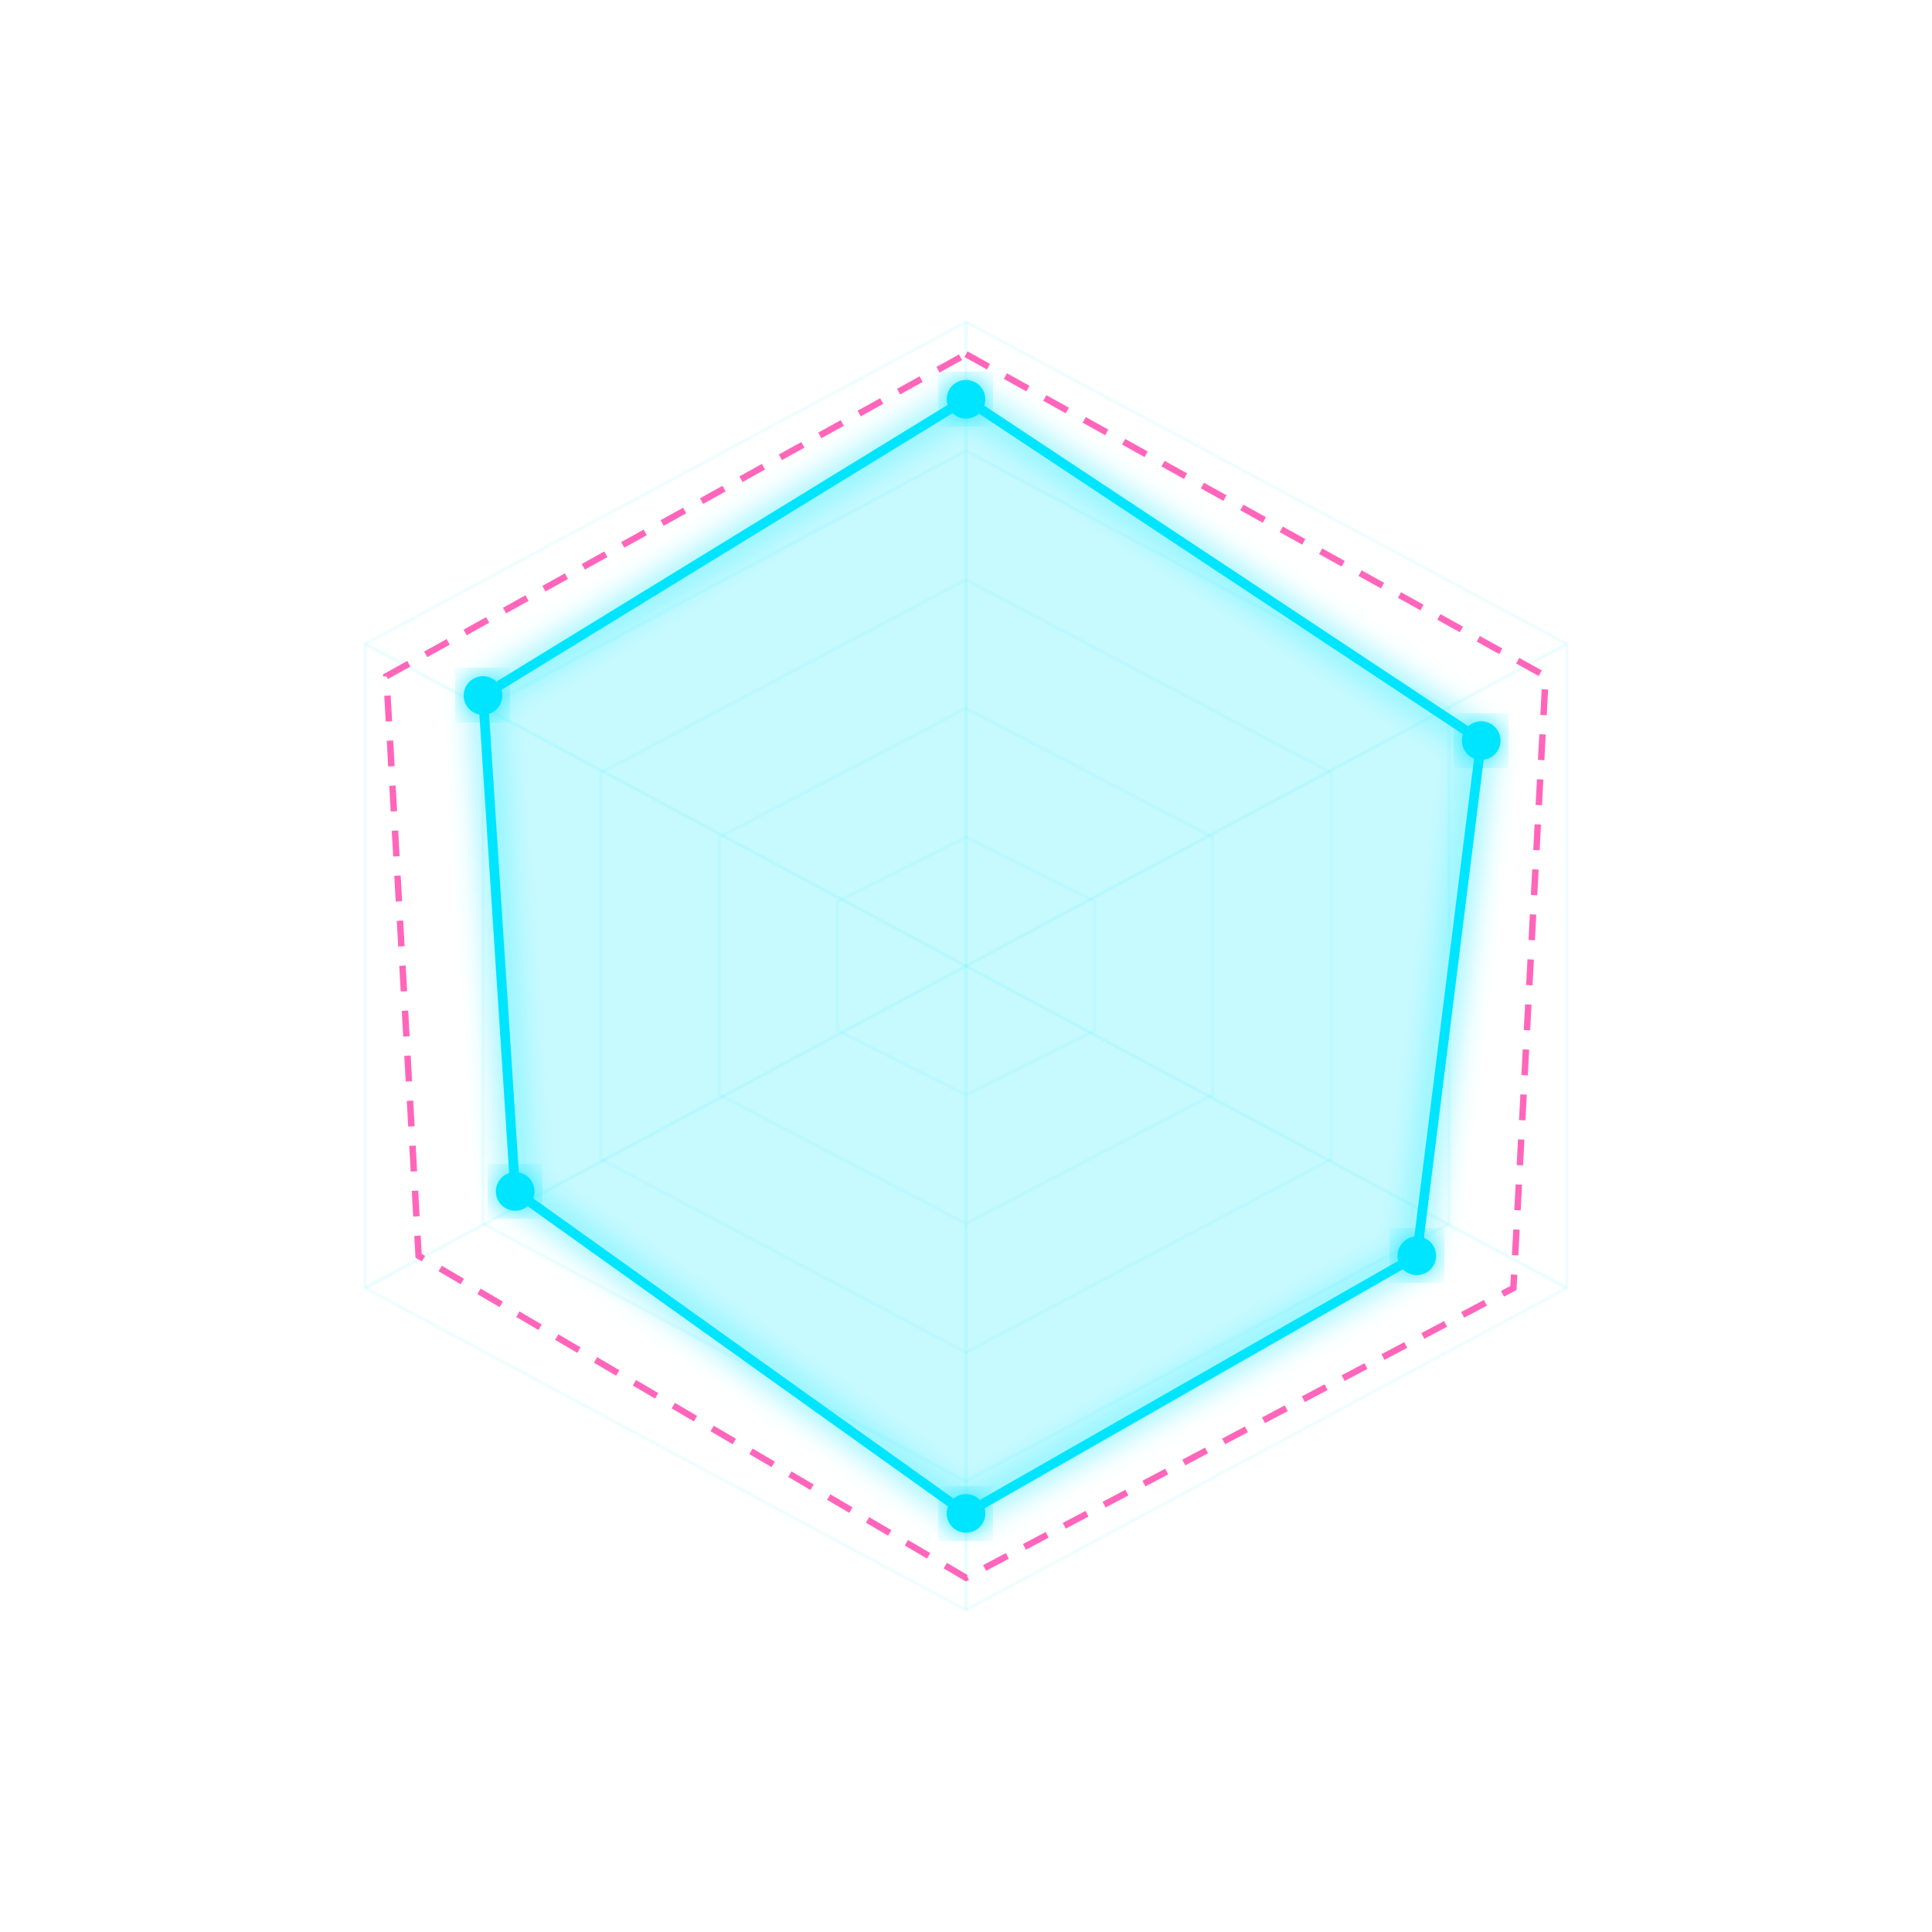
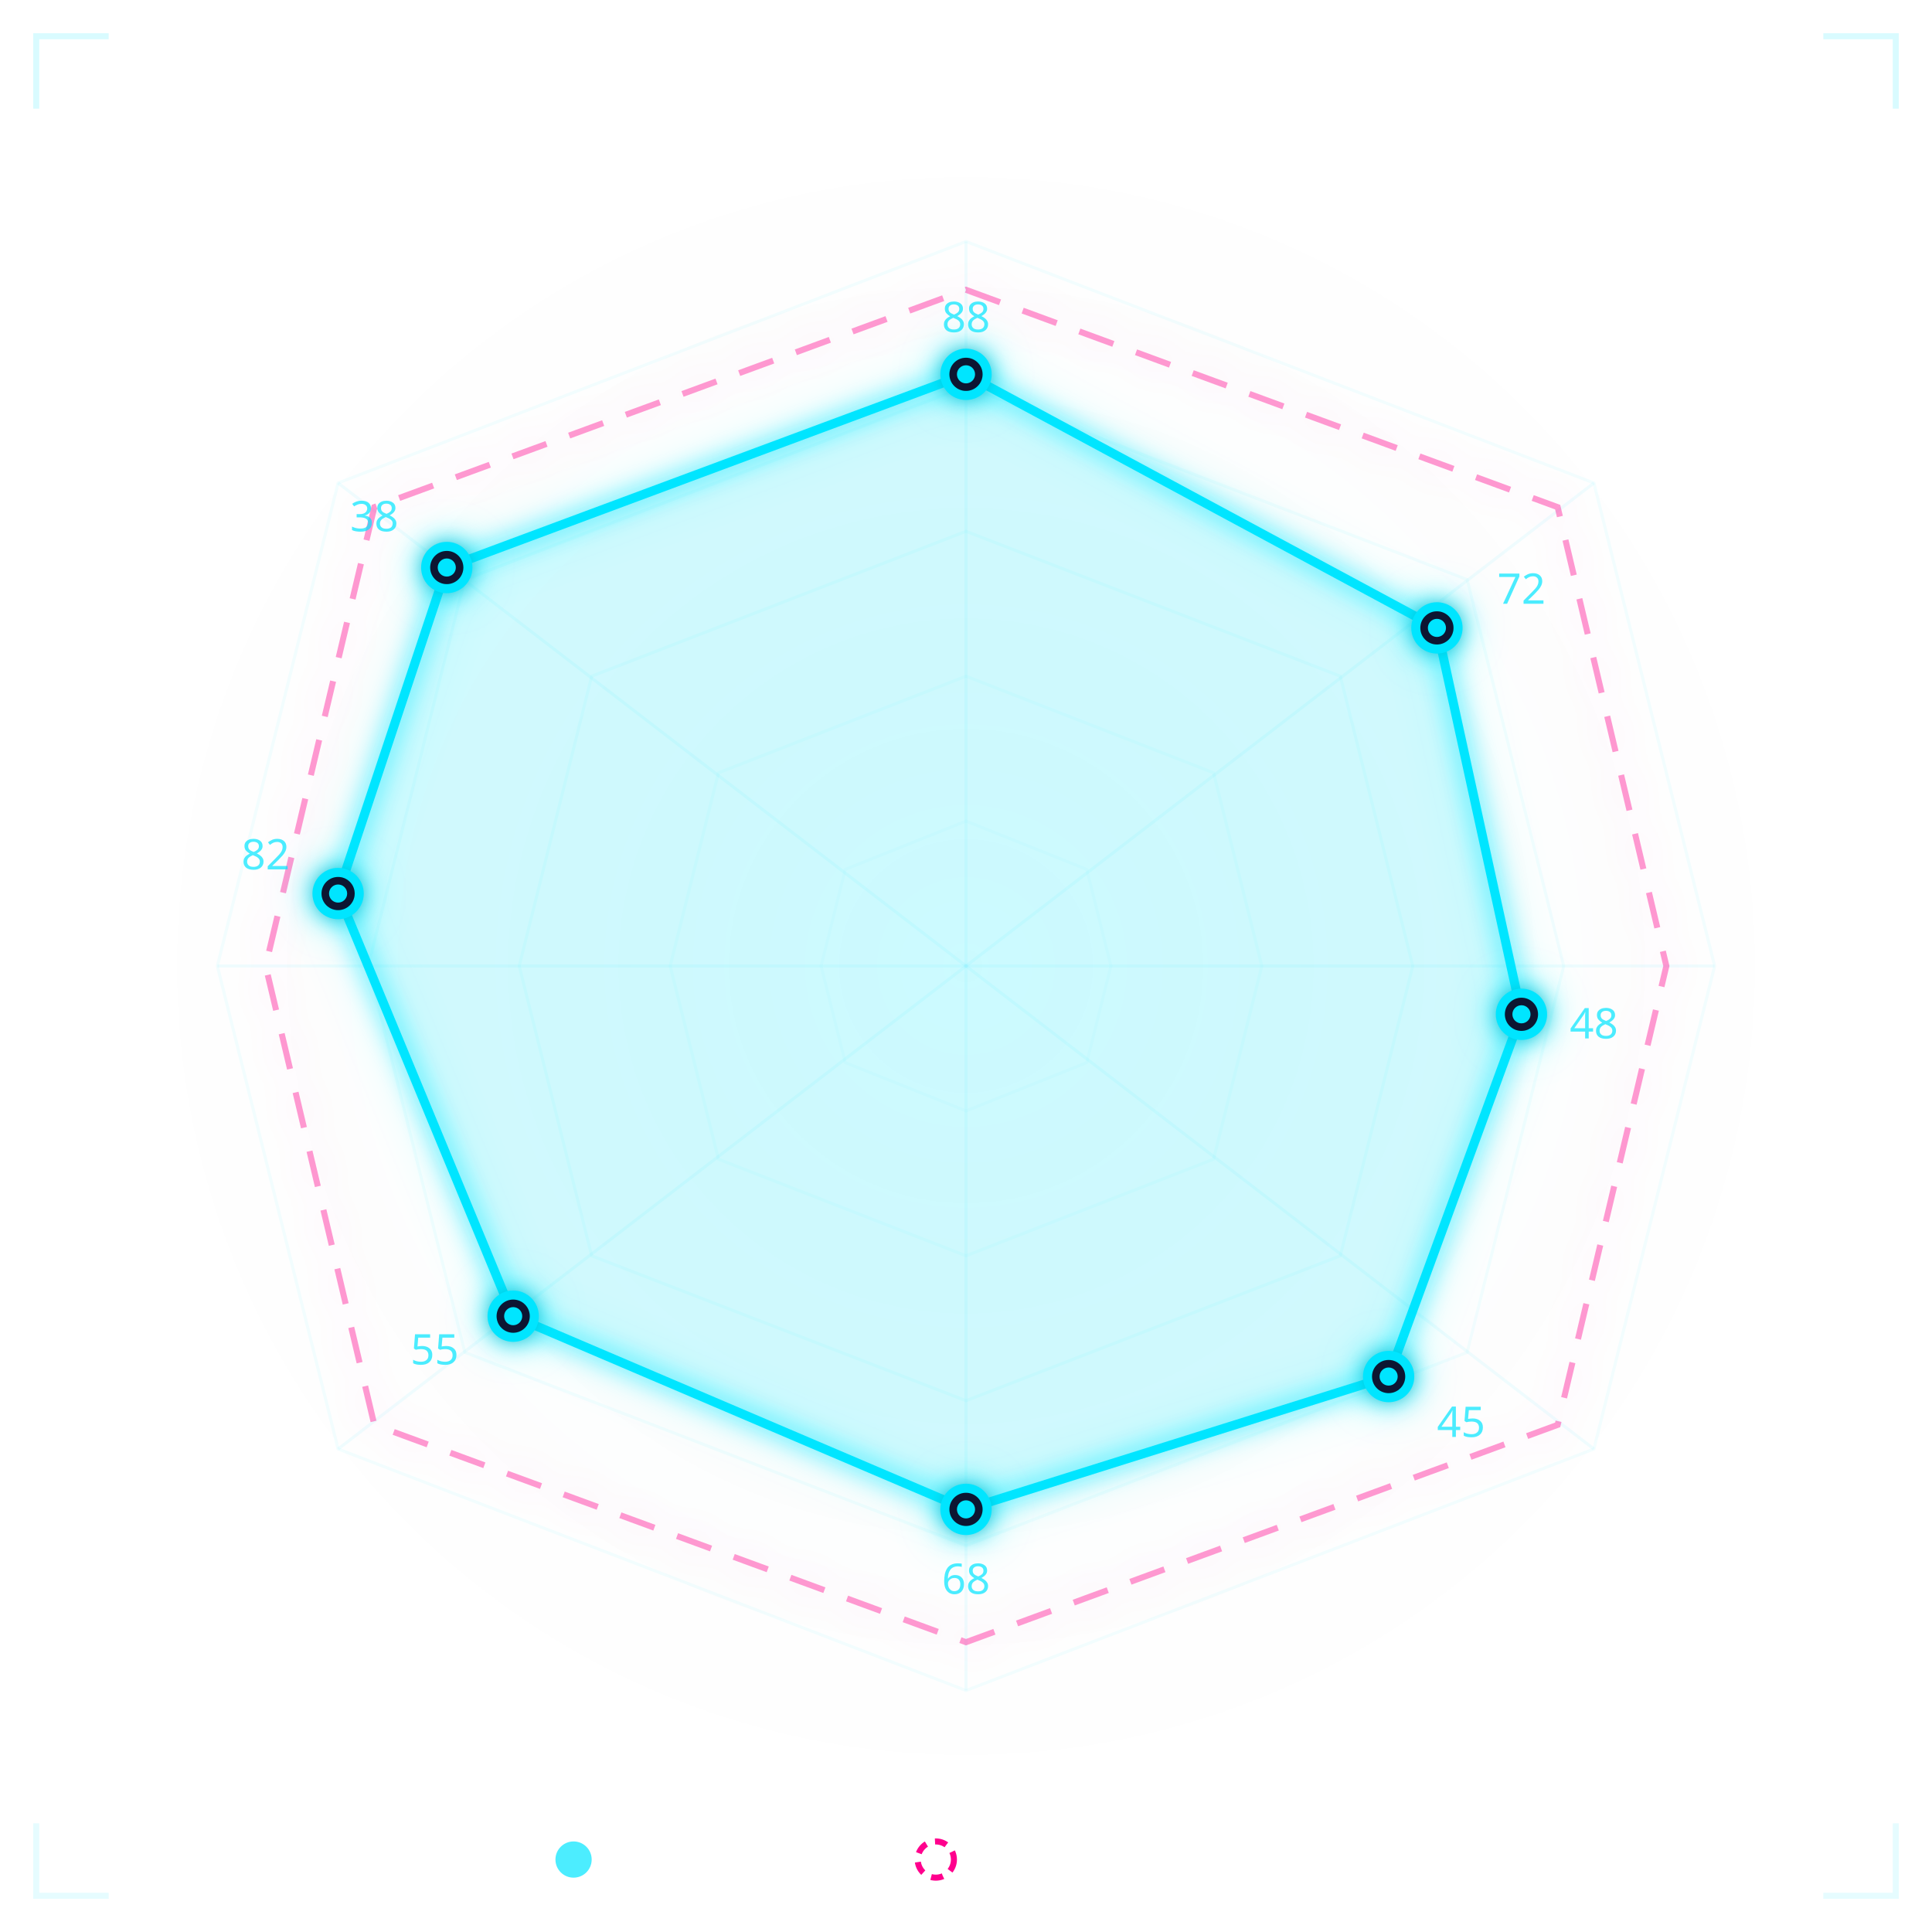
- <svg xmlns="http://www.w3.org/2000/svg" viewBox="0 0 300 300">
+ <svg xmlns="http://www.w3.org/2000/svg" viewBox="0 0 320 320">
  <defs>
-     <filter id="radar-glow" x="-20%" y="-20%" width="140%" height="140%">
-       <feGaussianBlur in="SourceGraphic" stdDeviation="2.5" result="blur" />
+     <filter id="r-glow" x="-40%" y="-40%" width="180%" height="180%">
+       <feGaussianBlur in="SourceGraphic" stdDeviation="2" result="b1" />
+       <feGaussianBlur in="SourceGraphic" stdDeviation="4" result="b2" />
+       <feColorMatrix in="b2" type="matrix" values="0 0 0 0 0  0 0 0 0 0.9  0 0 0 0 1  0 0 0 0.4 0" result="c2" />
      <feMerge>
-         <feMergeNode in="blur" />
+         <feMergeNode in="c2" />
+         <feMergeNode in="b1" />
        <feMergeNode in="SourceGraphic" />
      </feMerge>
    </filter>
+     <filter id="r-glow-m" x="-40%" y="-40%" width="180%" height="180%">
+       <feGaussianBlur in="SourceGraphic" stdDeviation="3" result="b" />
+       <feColorMatrix in="b" type="matrix" values="0 0 0 0 1  0 0 0 0 0  0 0 0 0 0.55  0 0 0 0.35 0" result="m" />
+       <feMerge>
+         <feMergeNode in="m" />
+         <feMergeNode in="SourceGraphic" />
+       </feMerge>
+     </filter>
+     <radialGradient id="r-bg" cx="50%" cy="50%" r="50%">
+       <stop offset="0%" stop-color="rgba(0,229,255,0.03)" />
+       <stop offset="100%" stop-color="transparent" />
+     </radialGradient>
  </defs>
-   <polygon points="150,50 243.3,100 243.3,200 150,250 56.7,200 56.7,100" fill="none" stroke="rgba(0,229,255,0.06)" stroke-width="0.5" />
-   <polygon points="150,70 225,110 225,190 150,230 75,190 75,110" fill="none" stroke="rgba(0,229,255,0.06)" stroke-width="0.5" />
-   <polygon points="150,90 206.7,120 206.7,180 150,210 93.3,180 93.3,120" fill="none" stroke="rgba(0,229,255,0.06)" stroke-width="0.5" />
-   <polygon points="150,110 188.3,130 188.3,170 150,190 111.7,170 111.7,130" fill="none" stroke="rgba(0,229,255,0.06)" stroke-width="0.5" />
-   <polygon points="150,130 170,140 170,160 150,170 130,160 130,140" fill="none" stroke="rgba(0,229,255,0.06)" stroke-width="0.5" />
-   <line x1="150" y1="150" x2="150" y2="50" stroke="rgba(0,229,255,0.08)" stroke-width="0.5" />
-   <line x1="150" y1="150" x2="243.3" y2="100" stroke="rgba(0,229,255,0.08)" stroke-width="0.5" />
-   <line x1="150" y1="150" x2="243.3" y2="200" stroke="rgba(0,229,255,0.08)" stroke-width="0.5" />
-   <line x1="150" y1="150" x2="150" y2="250" stroke="rgba(0,229,255,0.08)" stroke-width="0.5" />
-   <line x1="150" y1="150" x2="56.7" y2="200" stroke="rgba(0,229,255,0.08)" stroke-width="0.5" />
-   <line x1="150" y1="150" x2="56.7" y2="100" stroke="rgba(0,229,255,0.08)" stroke-width="0.5" />
-   <polygon points="150,62 230,115 220,195 150,235 80,185 75,108" fill="rgba(0,229,255,0.12)" stroke="#00E5FF" stroke-width="1.5" filter="url(#radar-glow)" />
-   <polygon points="150,55 240,105 235,200 150,245 65,195 60,105" fill="none" stroke="#FF008D" stroke-width="1" stroke-dasharray="4 3" opacity="0.6" />
-   <circle cx="150" cy="62" r="3" fill="#00E5FF" filter="url(#radar-glow)" />
-   <circle cx="230" cy="115" r="3" fill="#00E5FF" filter="url(#radar-glow)" />
-   <circle cx="220" cy="195" r="3" fill="#00E5FF" filter="url(#radar-glow)" />
-   <circle cx="150" cy="235" r="3" fill="#00E5FF" filter="url(#radar-glow)" />
-   <circle cx="80" cy="185" r="3" fill="#00E5FF" filter="url(#radar-glow)" />
-   <circle cx="75" cy="108" r="3" fill="#00E5FF" filter="url(#radar-glow)" />
-   <text x="150" y="40" text-anchor="middle" font-family="Inter,sans-serif" font-size="8" fill="rgba(255,255,255,0.55)">Vitesse</text>
-   <text x="255" y="98" text-anchor="start" font-family="Inter,sans-serif" font-size="8" fill="rgba(255,255,255,0.55)">Mobile</text>
-   <text x="255" y="205" text-anchor="start" font-family="Inter,sans-serif" font-size="8" fill="rgba(255,255,255,0.55)">Contenu</text>
-   <text x="150" y="268" text-anchor="middle" font-family="Inter,sans-serif" font-size="8" fill="rgba(255,255,255,0.55)">Backlinks</text>
-   <text x="45" y="205" text-anchor="end" font-family="Inter,sans-serif" font-size="8" fill="rgba(255,255,255,0.55)">Technique</text>
-   <text x="45" y="98" text-anchor="end" font-family="Inter,sans-serif" font-size="8" fill="rgba(255,255,255,0.55)">Securite</text>
+   <circle cx="160" cy="160" r="140" fill="url(#r-bg)" />
+   <polygon points="160,40 264,80 284,160 264,240 160,280 56,240 36,160 56,80" fill="none" stroke="rgba(0,229,255,0.05)" stroke-width="0.5" />
+   <polygon points="160,64 243,96 259,160 243,224 160,256 77,224 61,160 77,96" fill="none" stroke="rgba(0,229,255,0.05)" stroke-width="0.5" />
+   <polygon points="160,88 222,112 234,160 222,208 160,232 98,208 86,160 98,112" fill="none" stroke="rgba(0,229,255,0.05)" stroke-width="0.5" />
+   <polygon points="160,112 201,128 209,160 201,192 160,208 119,192 111,160 119,128" fill="none" stroke="rgba(0,229,255,0.04)" stroke-width="0.5" />
+   <polygon points="160,136 180,144 184,160 180,176 160,184 140,176 136,160 140,144" fill="none" stroke="rgba(0,229,255,0.03)" stroke-width="0.5" />
+   <g stroke="rgba(0,229,255,0.06)" stroke-width="0.5">
+     <line x1="160" y1="160" x2="160" y2="40" />
+     <line x1="160" y1="160" x2="264" y2="80" />
+     <line x1="160" y1="160" x2="284" y2="160" />
+     <line x1="160" y1="160" x2="264" y2="240" />
+     <line x1="160" y1="160" x2="160" y2="280" />
+     <line x1="160" y1="160" x2="56" y2="240" />
+     <line x1="160" y1="160" x2="36" y2="160" />
+     <line x1="160" y1="160" x2="56" y2="80" />
+   </g>
+   <polygon points="160,48 258,84 276,160 258,236 160,272 62,236 44,160 62,84" fill="none" stroke="#FF008D" stroke-width="1" stroke-dasharray="6 4" opacity="0.4" filter="url(#r-glow-m)" />
+   <polygon points="160,62 238,104 252,168 230,228 160,250 85,218 56,148 74,94" fill="rgba(0,229,255,0.08)" stroke="#00E5FF" stroke-width="1.5" stroke-linejoin="round" filter="url(#r-glow)" />
+   <g filter="url(#r-glow)">
+     <circle cx="160" cy="62" r="3.5" fill="#091833" stroke="#00E5FF" stroke-width="1.5" />
+     <circle cx="238" cy="104" r="3.5" fill="#091833" stroke="#00E5FF" stroke-width="1.5" />
+     <circle cx="252" cy="168" r="3.5" fill="#091833" stroke="#00E5FF" stroke-width="1.5" />
+     <circle cx="230" cy="228" r="3.5" fill="#091833" stroke="#00E5FF" stroke-width="1.5" />
+     <circle cx="160" cy="250" r="3.5" fill="#091833" stroke="#00E5FF" stroke-width="1.5" />
+     <circle cx="85" cy="218" r="3.5" fill="#091833" stroke="#00E5FF" stroke-width="1.5" />
+     <circle cx="56" cy="148" r="3.5" fill="#091833" stroke="#00E5FF" stroke-width="1.5" />
+     <circle cx="74" cy="94" r="3.5" fill="#091833" stroke="#00E5FF" stroke-width="1.5" />
+   </g>
+   <g>
+     <circle cx="160" cy="62" r="1.5" fill="#00E5FF" />
+     <circle cx="238" cy="104" r="1.5" fill="#00E5FF" />
+     <circle cx="252" cy="168" r="1.5" fill="#00E5FF" />
+     <circle cx="230" cy="228" r="1.5" fill="#00E5FF" />
+     <circle cx="160" cy="250" r="1.5" fill="#00E5FF" />
+     <circle cx="85" cy="218" r="1.5" fill="#00E5FF" />
+     <circle cx="56" cy="148" r="1.5" fill="#00E5FF" />
+     <circle cx="74" cy="94" r="1.5" fill="#00E5FF" />
+   </g>
+   <text x="160" y="28" text-anchor="middle" font-family="Inter,sans-serif" font-size="8" fill="rgba(255,255,255,0.5)">Vitesse</text>
+   <text x="278" y="78" text-anchor="start" font-family="Inter,sans-serif" font-size="8" fill="rgba(255,255,255,0.5)">Mobile</text>
+   <text x="296" y="164" text-anchor="start" font-family="Inter,sans-serif" font-size="8" fill="rgba(255,255,255,0.5)">Contenu</text>
+   <text x="278" y="248" text-anchor="start" font-family="Inter,sans-serif" font-size="8" fill="rgba(255,255,255,0.5)">Backlinks</text>
+   <text x="160" y="300" text-anchor="middle" font-family="Inter,sans-serif" font-size="8" fill="rgba(255,255,255,0.5)">Technique</text>
+   <text x="40" y="248" text-anchor="end" font-family="Inter,sans-serif" font-size="8" fill="rgba(255,255,255,0.5)">UX</text>
+   <text x="24" y="164" text-anchor="end" font-family="Inter,sans-serif" font-size="8" fill="rgba(255,255,255,0.5)">Sécurité</text>
+   <text x="40" y="78" text-anchor="end" font-family="Inter,sans-serif" font-size="8" fill="rgba(255,255,255,0.5)">Maillage</text>
+   <text x="160" y="55" text-anchor="middle" font-family="Orbitron,sans-serif" font-size="7" fill="#00E5FF" opacity="0.7">88</text>
+   <text x="248" y="100" text-anchor="start" font-family="Orbitron,sans-serif" font-size="7" fill="#00E5FF" opacity="0.7">72</text>
+   <text x="260" y="172" text-anchor="start" font-family="Orbitron,sans-serif" font-size="7" fill="#00E5FF" opacity="0.7">48</text>
+   <text x="238" y="238" text-anchor="start" font-family="Orbitron,sans-serif" font-size="7" fill="#00E5FF" opacity="0.7">45</text>
+   <text x="160" y="264" text-anchor="middle" font-family="Orbitron,sans-serif" font-size="7" fill="#00E5FF" opacity="0.7">68</text>
+   <text x="76" y="226" text-anchor="end" font-family="Orbitron,sans-serif" font-size="7" fill="#00E5FF" opacity="0.7">55</text>
+   <text x="48" y="144" text-anchor="end" font-family="Orbitron,sans-serif" font-size="7" fill="#00E5FF" opacity="0.7">82</text>
+   <text x="66" y="88" text-anchor="end" font-family="Orbitron,sans-serif" font-size="7" fill="#00E5FF" opacity="0.7">38</text>
+   <g transform="translate(95,308)">
+     <circle cx="0" cy="0" r="3" fill="#00E5FF" opacity="0.7" />
+     <text x="6" y="3" font-family="Inter,sans-serif" font-size="7" fill="rgba(255,255,255,0.45)">Actuel</text>
+     <circle cx="60" cy="0" r="3" fill="none" stroke="#FF008D" stroke-width="1" stroke-dasharray="2 1.5" />
+     <text x="66" y="3" font-family="Inter,sans-serif" font-size="7" fill="rgba(255,255,255,0.45)">Objectif</text>
+   </g>
+   <path d="M 6,18 L 6,6 L 18,6" fill="none" stroke="rgba(0,229,255,0.15)" stroke-width="1" />
+   <path d="M 302,6 L 314,6 L 314,18" fill="none" stroke="rgba(0,229,255,0.15)" stroke-width="1" />
+   <path d="M 6,302 L 6,314 L 18,314" fill="none" stroke="rgba(0,229,255,0.1)" stroke-width="1" />
+   <path d="M 302,314 L 314,314 L 314,302" fill="none" stroke="rgba(0,229,255,0.1)" stroke-width="1" />
</svg>
